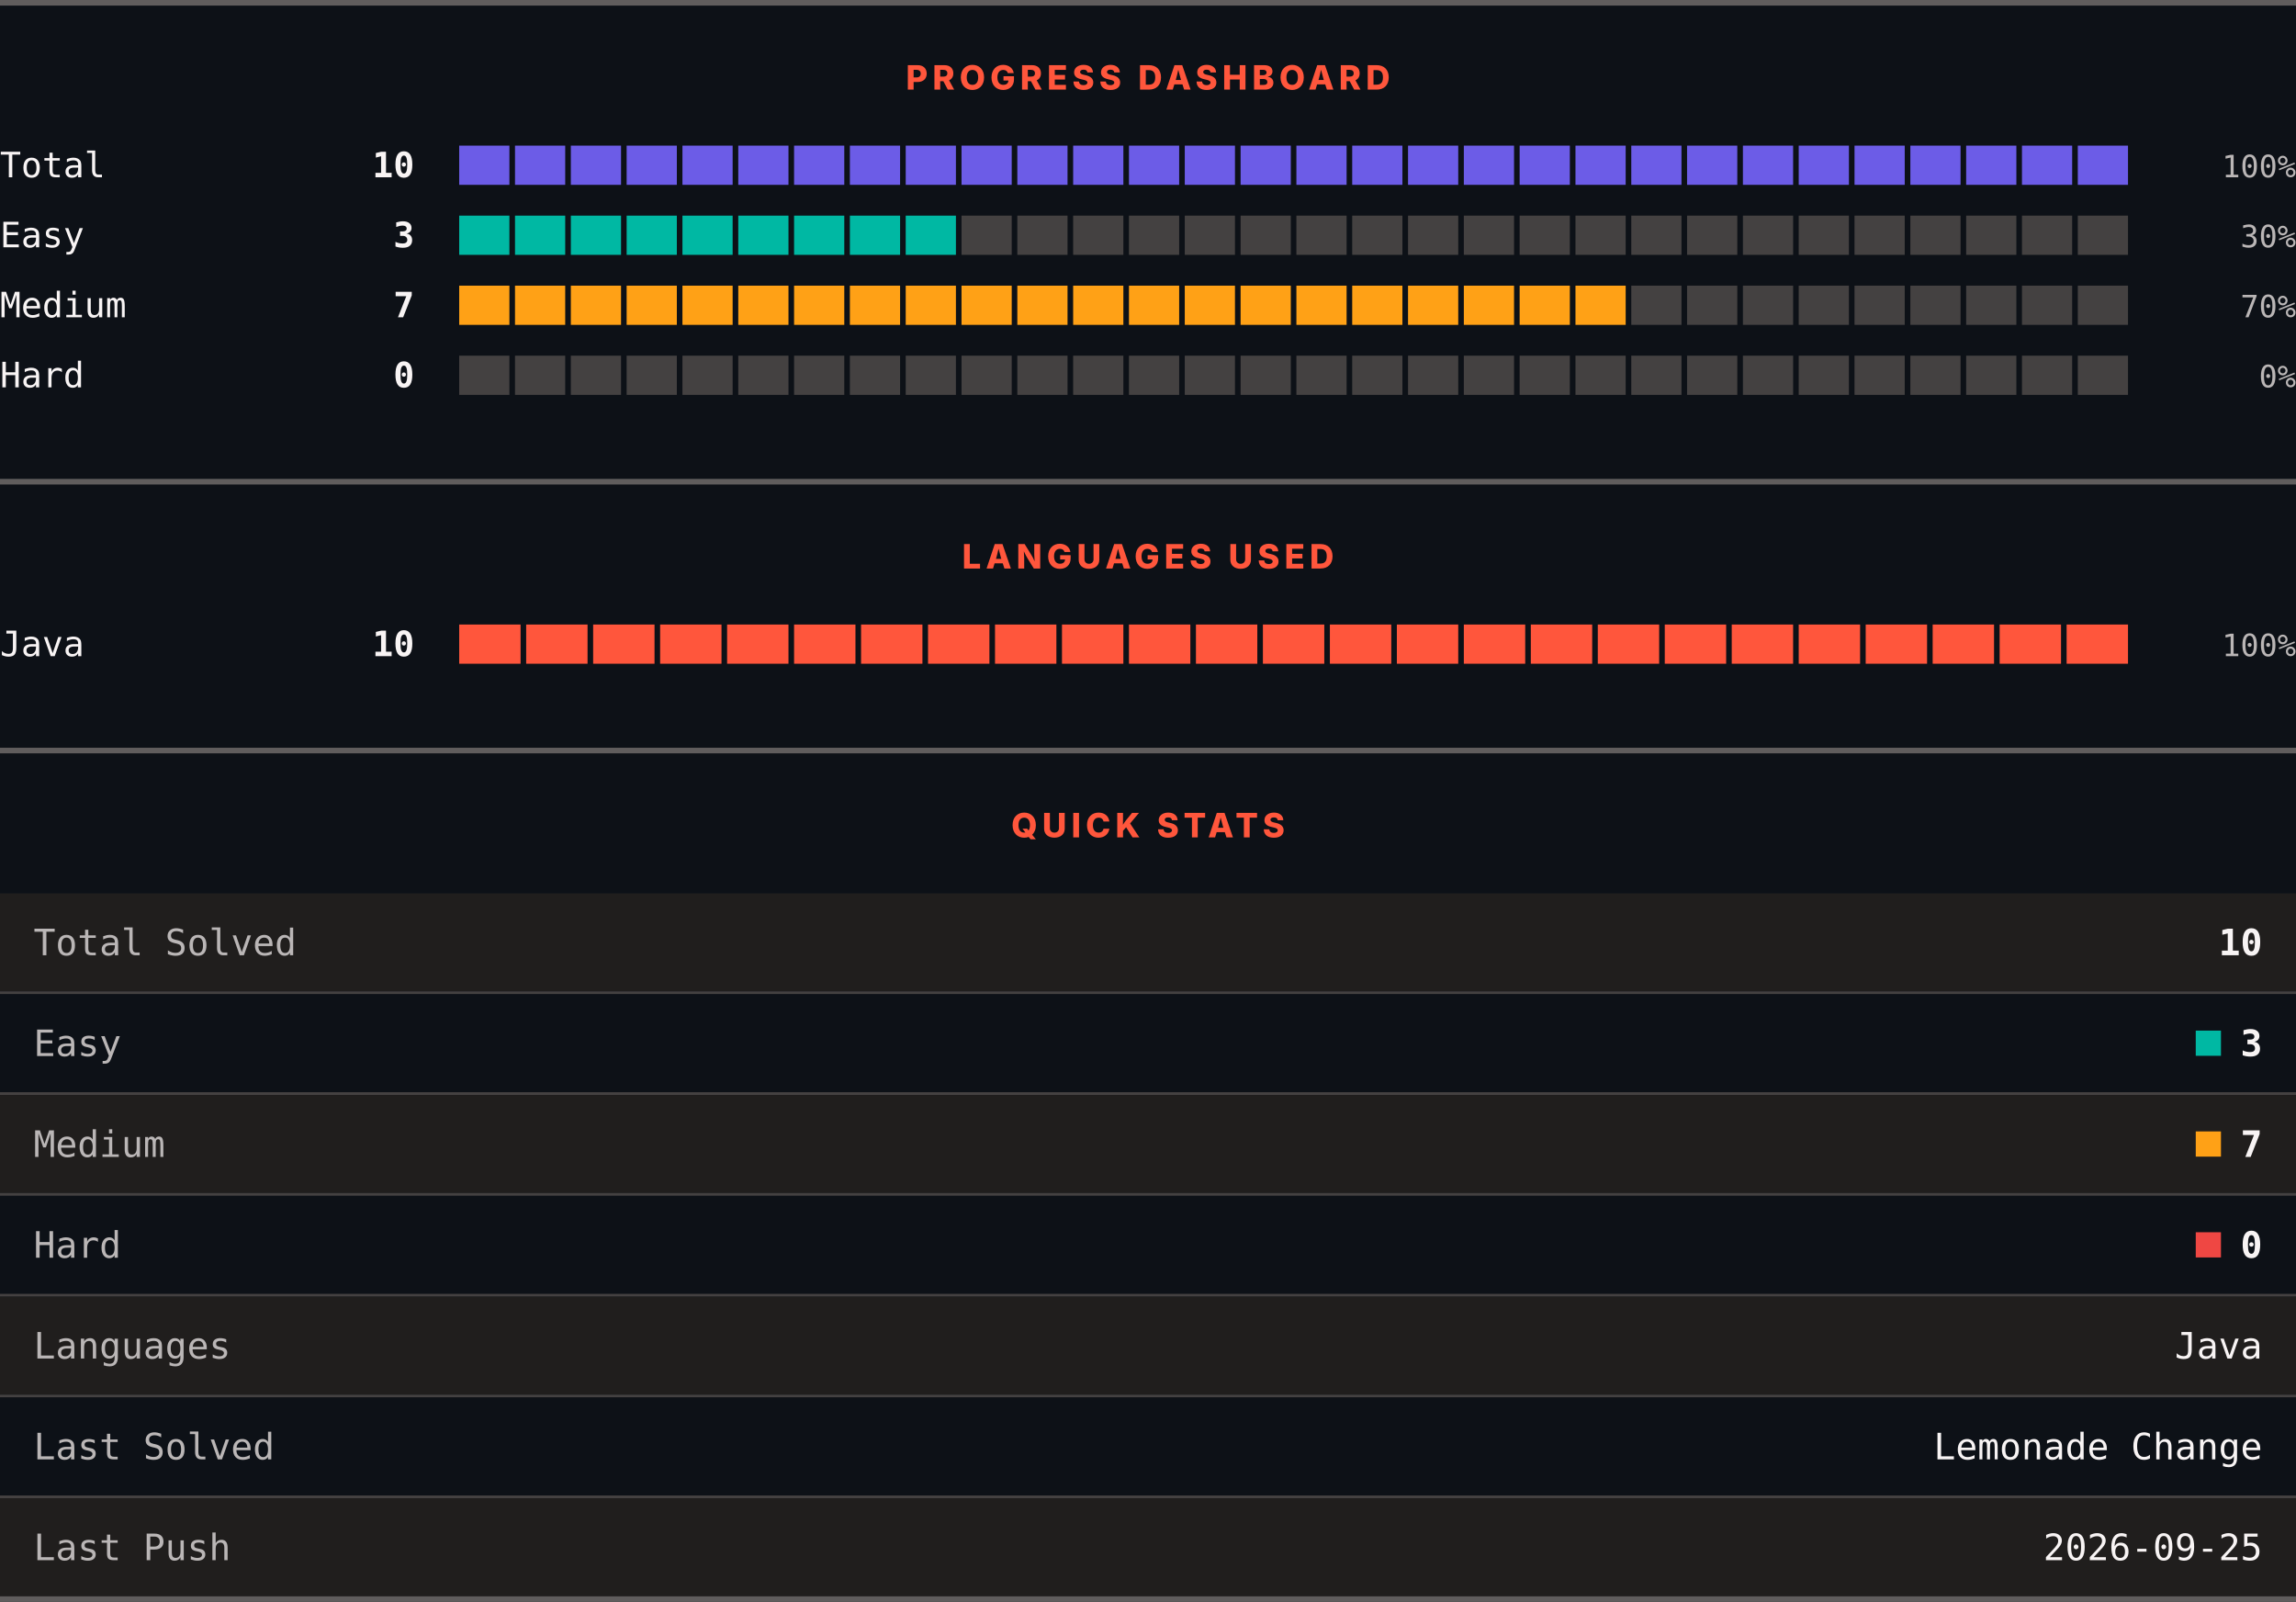
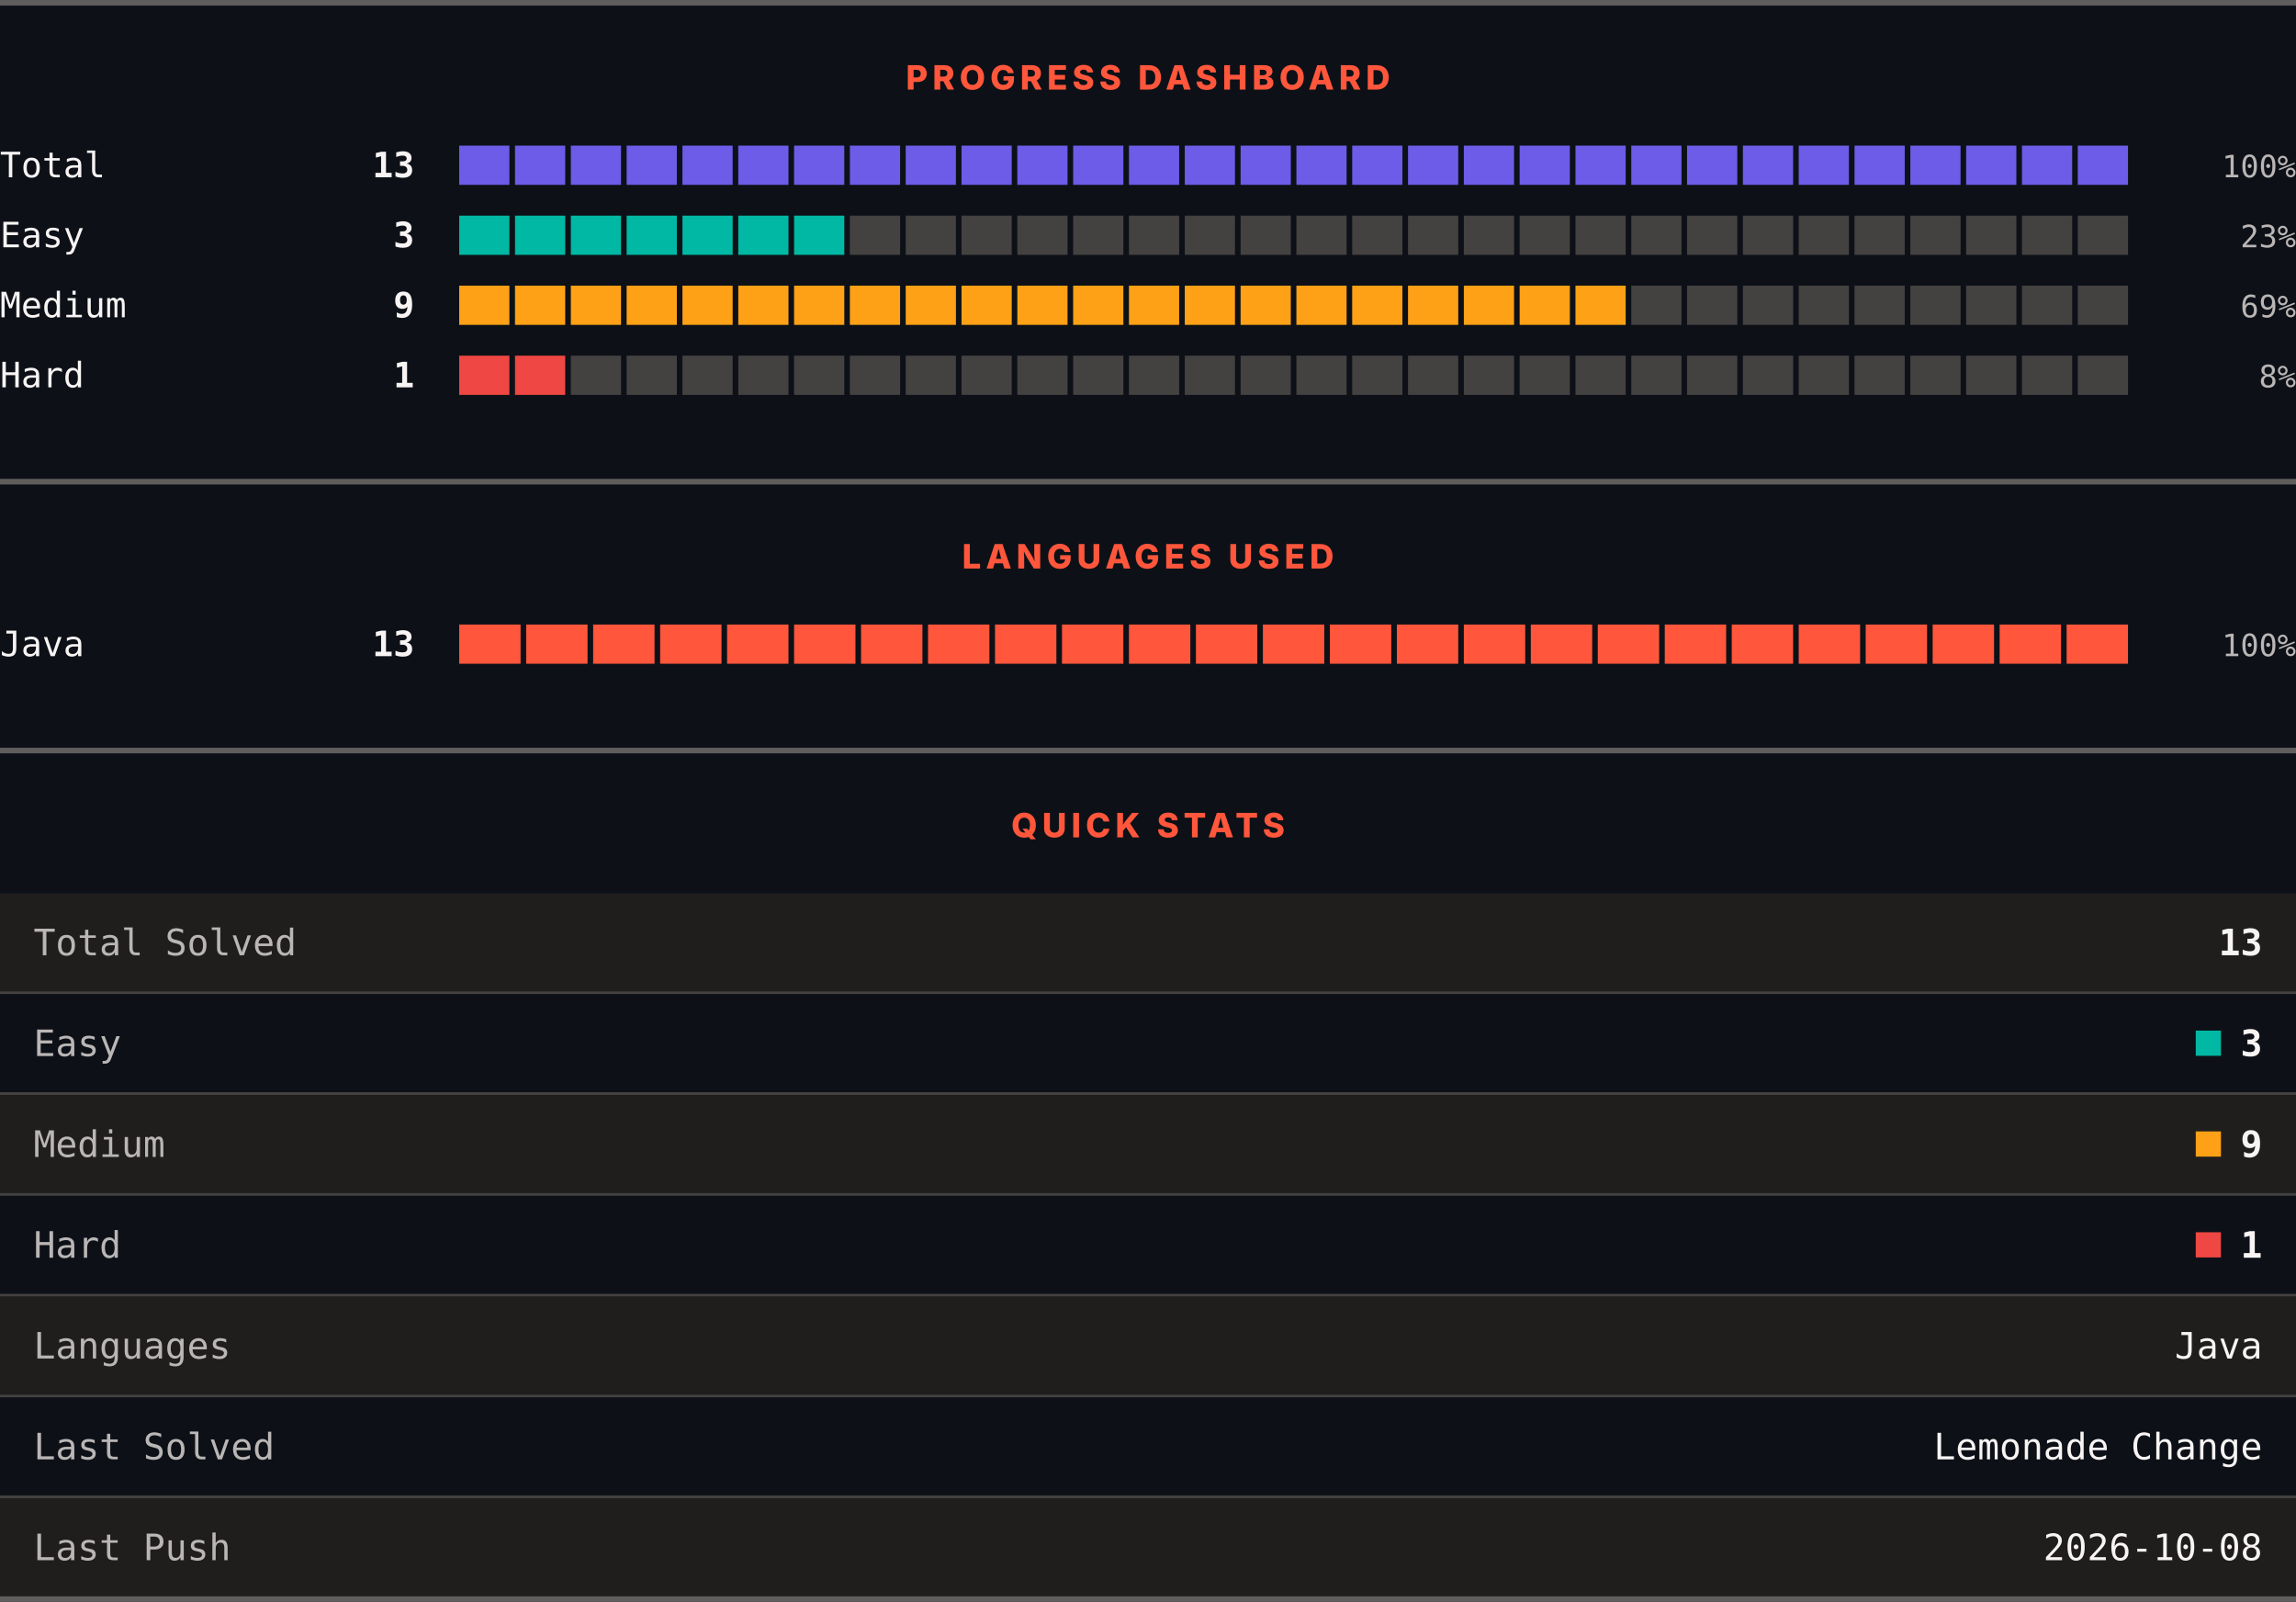
<svg xmlns="http://www.w3.org/2000/svg" width="820" height="572" viewBox="0 0 820 572" role="img" aria-label="LeetCode progress, languages and quick stats">
  <rect width="820" height="572" fill="#0d1117" />
  <rect x="0" y="0" width="820" height="2" fill="#605d5d" />
  <text x="410" y="32" text-anchor="middle" font-family="Archivo, system-ui, -apple-system, Segoe UI, sans-serif" font-size="12" font-weight="800" letter-spacing="1.68" fill="#ff563c">PROGRESS DASHBOARD</text>
  <text x="0" y="63.3" font-family="ui-monospace, SFMono-Regular, Menlo, Consolas, monospace" font-size="12.5" fill="#f8f4f4">Total</text>
-   <text x="148" y="63.3" text-anchor="end" font-family="ui-monospace, SFMono-Regular, Menlo, Consolas, monospace" font-size="12.5" font-weight="700" fill="#f8f4f4">10</text>
+   <text x="148" y="63.3" text-anchor="end" font-family="ui-monospace, SFMono-Regular, Menlo, Consolas, monospace" font-size="12.5" font-weight="700" fill="#f8f4f4">13</text>
  <rect x="164.00" y="52" width="17.93" height="14" fill="#6c5ce7" />
  <rect x="183.93" y="52" width="17.93" height="14" fill="#6c5ce7" />
  <rect x="203.87" y="52" width="17.93" height="14" fill="#6c5ce7" />
  <rect x="223.80" y="52" width="17.93" height="14" fill="#6c5ce7" />
  <rect x="243.73" y="52" width="17.93" height="14" fill="#6c5ce7" />
  <rect x="263.67" y="52" width="17.93" height="14" fill="#6c5ce7" />
  <rect x="283.60" y="52" width="17.93" height="14" fill="#6c5ce7" />
  <rect x="303.53" y="52" width="17.93" height="14" fill="#6c5ce7" />
  <rect x="323.47" y="52" width="17.93" height="14" fill="#6c5ce7" />
  <rect x="343.40" y="52" width="17.93" height="14" fill="#6c5ce7" />
  <rect x="363.33" y="52" width="17.93" height="14" fill="#6c5ce7" />
  <rect x="383.27" y="52" width="17.93" height="14" fill="#6c5ce7" />
  <rect x="403.20" y="52" width="17.93" height="14" fill="#6c5ce7" />
  <rect x="423.13" y="52" width="17.93" height="14" fill="#6c5ce7" />
  <rect x="443.07" y="52" width="17.93" height="14" fill="#6c5ce7" />
  <rect x="463.00" y="52" width="17.93" height="14" fill="#6c5ce7" />
  <rect x="482.93" y="52" width="17.93" height="14" fill="#6c5ce7" />
  <rect x="502.87" y="52" width="17.93" height="14" fill="#6c5ce7" />
  <rect x="522.80" y="52" width="17.93" height="14" fill="#6c5ce7" />
  <rect x="542.73" y="52" width="17.93" height="14" fill="#6c5ce7" />
  <rect x="562.67" y="52" width="17.93" height="14" fill="#6c5ce7" />
  <rect x="582.60" y="52" width="17.93" height="14" fill="#6c5ce7" />
  <rect x="602.53" y="52" width="17.93" height="14" fill="#6c5ce7" />
  <rect x="622.47" y="52" width="17.93" height="14" fill="#6c5ce7" />
  <rect x="642.40" y="52" width="17.93" height="14" fill="#6c5ce7" />
  <rect x="662.33" y="52" width="17.93" height="14" fill="#6c5ce7" />
  <rect x="682.27" y="52" width="17.93" height="14" fill="#6c5ce7" />
  <rect x="702.20" y="52" width="17.93" height="14" fill="#6c5ce7" />
  <rect x="722.13" y="52" width="17.93" height="14" fill="#6c5ce7" />
  <rect x="742.07" y="52" width="17.93" height="14" fill="#6c5ce7" />
  <text x="820" y="63.3" text-anchor="end" font-family="ui-monospace, SFMono-Regular, Menlo, Consolas, monospace" font-size="11" fill="#bab6b6">100%</text>
  <text x="0" y="88.3" font-family="ui-monospace, SFMono-Regular, Menlo, Consolas, monospace" font-size="12.5" fill="#f8f4f4">Easy</text>
  <text x="148" y="88.3" text-anchor="end" font-family="ui-monospace, SFMono-Regular, Menlo, Consolas, monospace" font-size="12.5" font-weight="700" fill="#f8f4f4">3</text>
  <rect x="164.00" y="77" width="17.93" height="14" fill="#00b8a3" />
  <rect x="183.93" y="77" width="17.93" height="14" fill="#00b8a3" />
  <rect x="203.87" y="77" width="17.93" height="14" fill="#00b8a3" />
  <rect x="223.80" y="77" width="17.93" height="14" fill="#00b8a3" />
  <rect x="243.73" y="77" width="17.93" height="14" fill="#00b8a3" />
  <rect x="263.67" y="77" width="17.93" height="14" fill="#00b8a3" />
  <rect x="283.60" y="77" width="17.93" height="14" fill="#00b8a3" />
-   <rect x="303.53" y="77" width="17.93" height="14" fill="#00b8a3" />
-   <rect x="323.47" y="77" width="17.93" height="14" fill="#00b8a3" />
+   <rect x="303.53" y="77" width="17.93" height="14" fill="#444141" />
+   <rect x="323.47" y="77" width="17.93" height="14" fill="#444141" />
  <rect x="343.40" y="77" width="17.93" height="14" fill="#444141" />
  <rect x="363.33" y="77" width="17.93" height="14" fill="#444141" />
  <rect x="383.27" y="77" width="17.93" height="14" fill="#444141" />
  <rect x="403.20" y="77" width="17.93" height="14" fill="#444141" />
  <rect x="423.13" y="77" width="17.93" height="14" fill="#444141" />
  <rect x="443.07" y="77" width="17.93" height="14" fill="#444141" />
  <rect x="463.00" y="77" width="17.93" height="14" fill="#444141" />
  <rect x="482.93" y="77" width="17.93" height="14" fill="#444141" />
  <rect x="502.87" y="77" width="17.93" height="14" fill="#444141" />
  <rect x="522.80" y="77" width="17.93" height="14" fill="#444141" />
  <rect x="542.73" y="77" width="17.93" height="14" fill="#444141" />
  <rect x="562.67" y="77" width="17.93" height="14" fill="#444141" />
  <rect x="582.60" y="77" width="17.93" height="14" fill="#444141" />
  <rect x="602.53" y="77" width="17.93" height="14" fill="#444141" />
  <rect x="622.47" y="77" width="17.93" height="14" fill="#444141" />
  <rect x="642.40" y="77" width="17.93" height="14" fill="#444141" />
  <rect x="662.33" y="77" width="17.93" height="14" fill="#444141" />
  <rect x="682.27" y="77" width="17.93" height="14" fill="#444141" />
  <rect x="702.20" y="77" width="17.93" height="14" fill="#444141" />
  <rect x="722.13" y="77" width="17.93" height="14" fill="#444141" />
  <rect x="742.07" y="77" width="17.93" height="14" fill="#444141" />
-   <text x="820" y="88.3" text-anchor="end" font-family="ui-monospace, SFMono-Regular, Menlo, Consolas, monospace" font-size="11" fill="#bab6b6">30%</text>
+   <text x="820" y="88.3" text-anchor="end" font-family="ui-monospace, SFMono-Regular, Menlo, Consolas, monospace" font-size="11" fill="#bab6b6">23%</text>
  <text x="0" y="113.3" font-family="ui-monospace, SFMono-Regular, Menlo, Consolas, monospace" font-size="12.5" fill="#f8f4f4">Medium</text>
-   <text x="148" y="113.3" text-anchor="end" font-family="ui-monospace, SFMono-Regular, Menlo, Consolas, monospace" font-size="12.5" font-weight="700" fill="#f8f4f4">7</text>
+   <text x="148" y="113.3" text-anchor="end" font-family="ui-monospace, SFMono-Regular, Menlo, Consolas, monospace" font-size="12.5" font-weight="700" fill="#f8f4f4">9</text>
  <rect x="164.00" y="102" width="17.93" height="14" fill="#ffa116" />
  <rect x="183.93" y="102" width="17.93" height="14" fill="#ffa116" />
  <rect x="203.87" y="102" width="17.93" height="14" fill="#ffa116" />
  <rect x="223.80" y="102" width="17.93" height="14" fill="#ffa116" />
  <rect x="243.73" y="102" width="17.93" height="14" fill="#ffa116" />
  <rect x="263.67" y="102" width="17.93" height="14" fill="#ffa116" />
  <rect x="283.60" y="102" width="17.93" height="14" fill="#ffa116" />
  <rect x="303.53" y="102" width="17.93" height="14" fill="#ffa116" />
  <rect x="323.47" y="102" width="17.93" height="14" fill="#ffa116" />
  <rect x="343.40" y="102" width="17.93" height="14" fill="#ffa116" />
  <rect x="363.33" y="102" width="17.93" height="14" fill="#ffa116" />
  <rect x="383.27" y="102" width="17.93" height="14" fill="#ffa116" />
  <rect x="403.20" y="102" width="17.93" height="14" fill="#ffa116" />
  <rect x="423.13" y="102" width="17.93" height="14" fill="#ffa116" />
  <rect x="443.07" y="102" width="17.93" height="14" fill="#ffa116" />
  <rect x="463.00" y="102" width="17.93" height="14" fill="#ffa116" />
  <rect x="482.93" y="102" width="17.93" height="14" fill="#ffa116" />
  <rect x="502.87" y="102" width="17.93" height="14" fill="#ffa116" />
  <rect x="522.80" y="102" width="17.93" height="14" fill="#ffa116" />
  <rect x="542.73" y="102" width="17.93" height="14" fill="#ffa116" />
  <rect x="562.67" y="102" width="17.93" height="14" fill="#ffa116" />
  <rect x="582.60" y="102" width="17.93" height="14" fill="#444141" />
  <rect x="602.53" y="102" width="17.93" height="14" fill="#444141" />
  <rect x="622.47" y="102" width="17.93" height="14" fill="#444141" />
  <rect x="642.40" y="102" width="17.93" height="14" fill="#444141" />
  <rect x="662.33" y="102" width="17.93" height="14" fill="#444141" />
  <rect x="682.27" y="102" width="17.93" height="14" fill="#444141" />
  <rect x="702.20" y="102" width="17.93" height="14" fill="#444141" />
  <rect x="722.13" y="102" width="17.93" height="14" fill="#444141" />
  <rect x="742.07" y="102" width="17.93" height="14" fill="#444141" />
-   <text x="820" y="113.3" text-anchor="end" font-family="ui-monospace, SFMono-Regular, Menlo, Consolas, monospace" font-size="11" fill="#bab6b6">70%</text>
+   <text x="820" y="113.3" text-anchor="end" font-family="ui-monospace, SFMono-Regular, Menlo, Consolas, monospace" font-size="11" fill="#bab6b6">69%</text>
  <text x="0" y="138.3" font-family="ui-monospace, SFMono-Regular, Menlo, Consolas, monospace" font-size="12.5" fill="#f8f4f4">Hard</text>
-   <text x="148" y="138.3" text-anchor="end" font-family="ui-monospace, SFMono-Regular, Menlo, Consolas, monospace" font-size="12.5" font-weight="700" fill="#f8f4f4">0</text>
-   <rect x="164.00" y="127" width="17.93" height="14" fill="#444141" />
-   <rect x="183.93" y="127" width="17.93" height="14" fill="#444141" />
+   <text x="148" y="138.3" text-anchor="end" font-family="ui-monospace, SFMono-Regular, Menlo, Consolas, monospace" font-size="12.5" font-weight="700" fill="#f8f4f4">1</text>
+   <rect x="164.00" y="127" width="17.93" height="14" fill="#ef4743" />
+   <rect x="183.93" y="127" width="17.93" height="14" fill="#ef4743" />
  <rect x="203.87" y="127" width="17.93" height="14" fill="#444141" />
  <rect x="223.80" y="127" width="17.93" height="14" fill="#444141" />
  <rect x="243.73" y="127" width="17.93" height="14" fill="#444141" />
  <rect x="263.67" y="127" width="17.93" height="14" fill="#444141" />
  <rect x="283.60" y="127" width="17.93" height="14" fill="#444141" />
  <rect x="303.53" y="127" width="17.93" height="14" fill="#444141" />
  <rect x="323.47" y="127" width="17.93" height="14" fill="#444141" />
  <rect x="343.40" y="127" width="17.93" height="14" fill="#444141" />
  <rect x="363.33" y="127" width="17.93" height="14" fill="#444141" />
  <rect x="383.27" y="127" width="17.93" height="14" fill="#444141" />
  <rect x="403.20" y="127" width="17.93" height="14" fill="#444141" />
  <rect x="423.13" y="127" width="17.93" height="14" fill="#444141" />
  <rect x="443.07" y="127" width="17.93" height="14" fill="#444141" />
  <rect x="463.00" y="127" width="17.93" height="14" fill="#444141" />
  <rect x="482.93" y="127" width="17.93" height="14" fill="#444141" />
  <rect x="502.87" y="127" width="17.93" height="14" fill="#444141" />
  <rect x="522.80" y="127" width="17.93" height="14" fill="#444141" />
  <rect x="542.73" y="127" width="17.93" height="14" fill="#444141" />
  <rect x="562.67" y="127" width="17.93" height="14" fill="#444141" />
  <rect x="582.60" y="127" width="17.93" height="14" fill="#444141" />
  <rect x="602.53" y="127" width="17.93" height="14" fill="#444141" />
  <rect x="622.47" y="127" width="17.93" height="14" fill="#444141" />
  <rect x="642.40" y="127" width="17.93" height="14" fill="#444141" />
  <rect x="662.33" y="127" width="17.93" height="14" fill="#444141" />
  <rect x="682.27" y="127" width="17.93" height="14" fill="#444141" />
  <rect x="702.20" y="127" width="17.93" height="14" fill="#444141" />
  <rect x="722.13" y="127" width="17.93" height="14" fill="#444141" />
  <rect x="742.07" y="127" width="17.93" height="14" fill="#444141" />
-   <text x="820" y="138.3" text-anchor="end" font-family="ui-monospace, SFMono-Regular, Menlo, Consolas, monospace" font-size="11" fill="#bab6b6">0%</text>
+   <text x="820" y="138.3" text-anchor="end" font-family="ui-monospace, SFMono-Regular, Menlo, Consolas, monospace" font-size="11" fill="#bab6b6">8%</text>
  <rect x="0" y="171" width="820" height="2" fill="#605d5d" />
  <text x="410" y="203" text-anchor="middle" font-family="Archivo, system-ui, -apple-system, Segoe UI, sans-serif" font-size="12" font-weight="800" letter-spacing="1.68" fill="#ff563c">LANGUAGES USED</text>
  <text x="0" y="234.3" font-family="ui-monospace, SFMono-Regular, Menlo, Consolas, monospace" font-size="12.5" fill="#f8f4f4">Java</text>
-   <text x="148" y="234.3" text-anchor="end" font-family="ui-monospace, SFMono-Regular, Menlo, Consolas, monospace" font-size="12.5" font-weight="700" fill="#f8f4f4">10</text>
+   <text x="148" y="234.3" text-anchor="end" font-family="ui-monospace, SFMono-Regular, Menlo, Consolas, monospace" font-size="12.5" font-weight="700" fill="#f8f4f4">13</text>
  <rect x="164.00" y="223" width="21.92" height="14" fill="#ff563c" />
  <rect x="187.92" y="223" width="21.92" height="14" fill="#ff563c" />
  <rect x="211.84" y="223" width="21.92" height="14" fill="#ff563c" />
  <rect x="235.76" y="223" width="21.92" height="14" fill="#ff563c" />
  <rect x="259.68" y="223" width="21.92" height="14" fill="#ff563c" />
  <rect x="283.60" y="223" width="21.92" height="14" fill="#ff563c" />
  <rect x="307.52" y="223" width="21.92" height="14" fill="#ff563c" />
  <rect x="331.44" y="223" width="21.92" height="14" fill="#ff563c" />
  <rect x="355.36" y="223" width="21.92" height="14" fill="#ff563c" />
  <rect x="379.28" y="223" width="21.92" height="14" fill="#ff563c" />
  <rect x="403.20" y="223" width="21.92" height="14" fill="#ff563c" />
  <rect x="427.12" y="223" width="21.92" height="14" fill="#ff563c" />
  <rect x="451.04" y="223" width="21.92" height="14" fill="#ff563c" />
  <rect x="474.96" y="223" width="21.92" height="14" fill="#ff563c" />
  <rect x="498.88" y="223" width="21.92" height="14" fill="#ff563c" />
  <rect x="522.80" y="223" width="21.92" height="14" fill="#ff563c" />
  <rect x="546.72" y="223" width="21.92" height="14" fill="#ff563c" />
  <rect x="570.64" y="223" width="21.92" height="14" fill="#ff563c" />
  <rect x="594.56" y="223" width="21.92" height="14" fill="#ff563c" />
  <rect x="618.48" y="223" width="21.92" height="14" fill="#ff563c" />
  <rect x="642.40" y="223" width="21.92" height="14" fill="#ff563c" />
  <rect x="666.32" y="223" width="21.92" height="14" fill="#ff563c" />
  <rect x="690.24" y="223" width="21.92" height="14" fill="#ff563c" />
  <rect x="714.16" y="223" width="21.92" height="14" fill="#ff563c" />
  <rect x="738.08" y="223" width="21.92" height="14" fill="#ff563c" />
  <text x="820" y="234.3" text-anchor="end" font-family="ui-monospace, SFMono-Regular, Menlo, Consolas, monospace" font-size="11" fill="#bab6b6">100%</text>
  <rect x="0" y="267" width="820" height="2" fill="#605d5d" />
  <text x="410" y="299" text-anchor="middle" font-family="Archivo, system-ui, -apple-system, Segoe UI, sans-serif" font-size="12" font-weight="800" letter-spacing="1.68" fill="#ff563c">QUICK STATS</text>
  <rect x="0" y="319" width="820" height="35" fill="#201e1d" />
  <text x="12" y="341.1" font-family="ui-monospace, SFMono-Regular, Menlo, Consolas, monospace" font-size="13" fill="#bab6b6">Total Solved</text>
-   <text x="808" y="341.1" text-anchor="end" font-family="ui-monospace, SFMono-Regular, Menlo, Consolas, monospace" font-size="13" font-weight="700" fill="#f8f4f4">10</text>
+   <text x="808" y="341.1" text-anchor="end" font-family="ui-monospace, SFMono-Regular, Menlo, Consolas, monospace" font-size="13" font-weight="700" fill="#f8f4f4">13</text>
  <rect x="0" y="354" width="820" height="1" fill="#444141" />
  <rect x="0" y="355" width="820" height="35" fill="#0d1117" />
  <text x="12" y="377.1" font-family="ui-monospace, SFMono-Regular, Menlo, Consolas, monospace" font-size="13" fill="#bab6b6">Easy</text>
  <rect x="784.2" y="368" width="9" height="9" fill="#00b8a3" />
  <text x="808" y="377.1" text-anchor="end" font-family="ui-monospace, SFMono-Regular, Menlo, Consolas, monospace" font-size="13" font-weight="700" fill="#f8f4f4">3</text>
  <rect x="0" y="390" width="820" height="1" fill="#444141" />
  <rect x="0" y="391" width="820" height="35" fill="#201e1d" />
  <text x="12" y="413.1" font-family="ui-monospace, SFMono-Regular, Menlo, Consolas, monospace" font-size="13" fill="#bab6b6">Medium</text>
  <rect x="784.2" y="404" width="9" height="9" fill="#ffa116" />
-   <text x="808" y="413.1" text-anchor="end" font-family="ui-monospace, SFMono-Regular, Menlo, Consolas, monospace" font-size="13" font-weight="700" fill="#f8f4f4">7</text>
+   <text x="808" y="413.1" text-anchor="end" font-family="ui-monospace, SFMono-Regular, Menlo, Consolas, monospace" font-size="13" font-weight="700" fill="#f8f4f4">9</text>
  <rect x="0" y="426" width="820" height="1" fill="#444141" />
  <rect x="0" y="427" width="820" height="35" fill="#0d1117" />
  <text x="12" y="449.1" font-family="ui-monospace, SFMono-Regular, Menlo, Consolas, monospace" font-size="13" fill="#bab6b6">Hard</text>
  <rect x="784.2" y="440" width="9" height="9" fill="#ef4743" />
-   <text x="808" y="449.1" text-anchor="end" font-family="ui-monospace, SFMono-Regular, Menlo, Consolas, monospace" font-size="13" font-weight="700" fill="#f8f4f4">0</text>
+   <text x="808" y="449.1" text-anchor="end" font-family="ui-monospace, SFMono-Regular, Menlo, Consolas, monospace" font-size="13" font-weight="700" fill="#f8f4f4">1</text>
  <rect x="0" y="462" width="820" height="1" fill="#444141" />
  <rect x="0" y="463" width="820" height="35" fill="#201e1d" />
  <text x="12" y="485.1" font-family="ui-monospace, SFMono-Regular, Menlo, Consolas, monospace" font-size="13" fill="#bab6b6">Languages</text>
  <text x="808" y="485.1" text-anchor="end" font-family="ui-monospace, SFMono-Regular, Menlo, Consolas, monospace" font-size="13" fill="#f8f4f4">Java</text>
  <rect x="0" y="498" width="820" height="1" fill="#444141" />
  <rect x="0" y="499" width="820" height="35" fill="#0d1117" />
  <text x="12" y="521.1" font-family="ui-monospace, SFMono-Regular, Menlo, Consolas, monospace" font-size="13" fill="#bab6b6">Last Solved</text>
  <text x="808" y="521.1" text-anchor="end" font-family="ui-monospace, SFMono-Regular, Menlo, Consolas, monospace" font-size="13" fill="#f8f4f4">Lemonade Change</text>
  <rect x="0" y="534" width="820" height="1" fill="#444141" />
  <rect x="0" y="535" width="820" height="35" fill="#201e1d" />
  <text x="12" y="557.1" font-family="ui-monospace, SFMono-Regular, Menlo, Consolas, monospace" font-size="13" fill="#bab6b6">Last Push</text>
-   <text x="808" y="557.1" text-anchor="end" font-family="ui-monospace, SFMono-Regular, Menlo, Consolas, monospace" font-size="13" fill="#f8f4f4">2026-09-25</text>
+   <text x="808" y="557.1" text-anchor="end" font-family="ui-monospace, SFMono-Regular, Menlo, Consolas, monospace" font-size="13" fill="#f8f4f4">2026-10-08</text>
  <rect x="0" y="570" width="820" height="2" fill="#605d5d" />
</svg>
